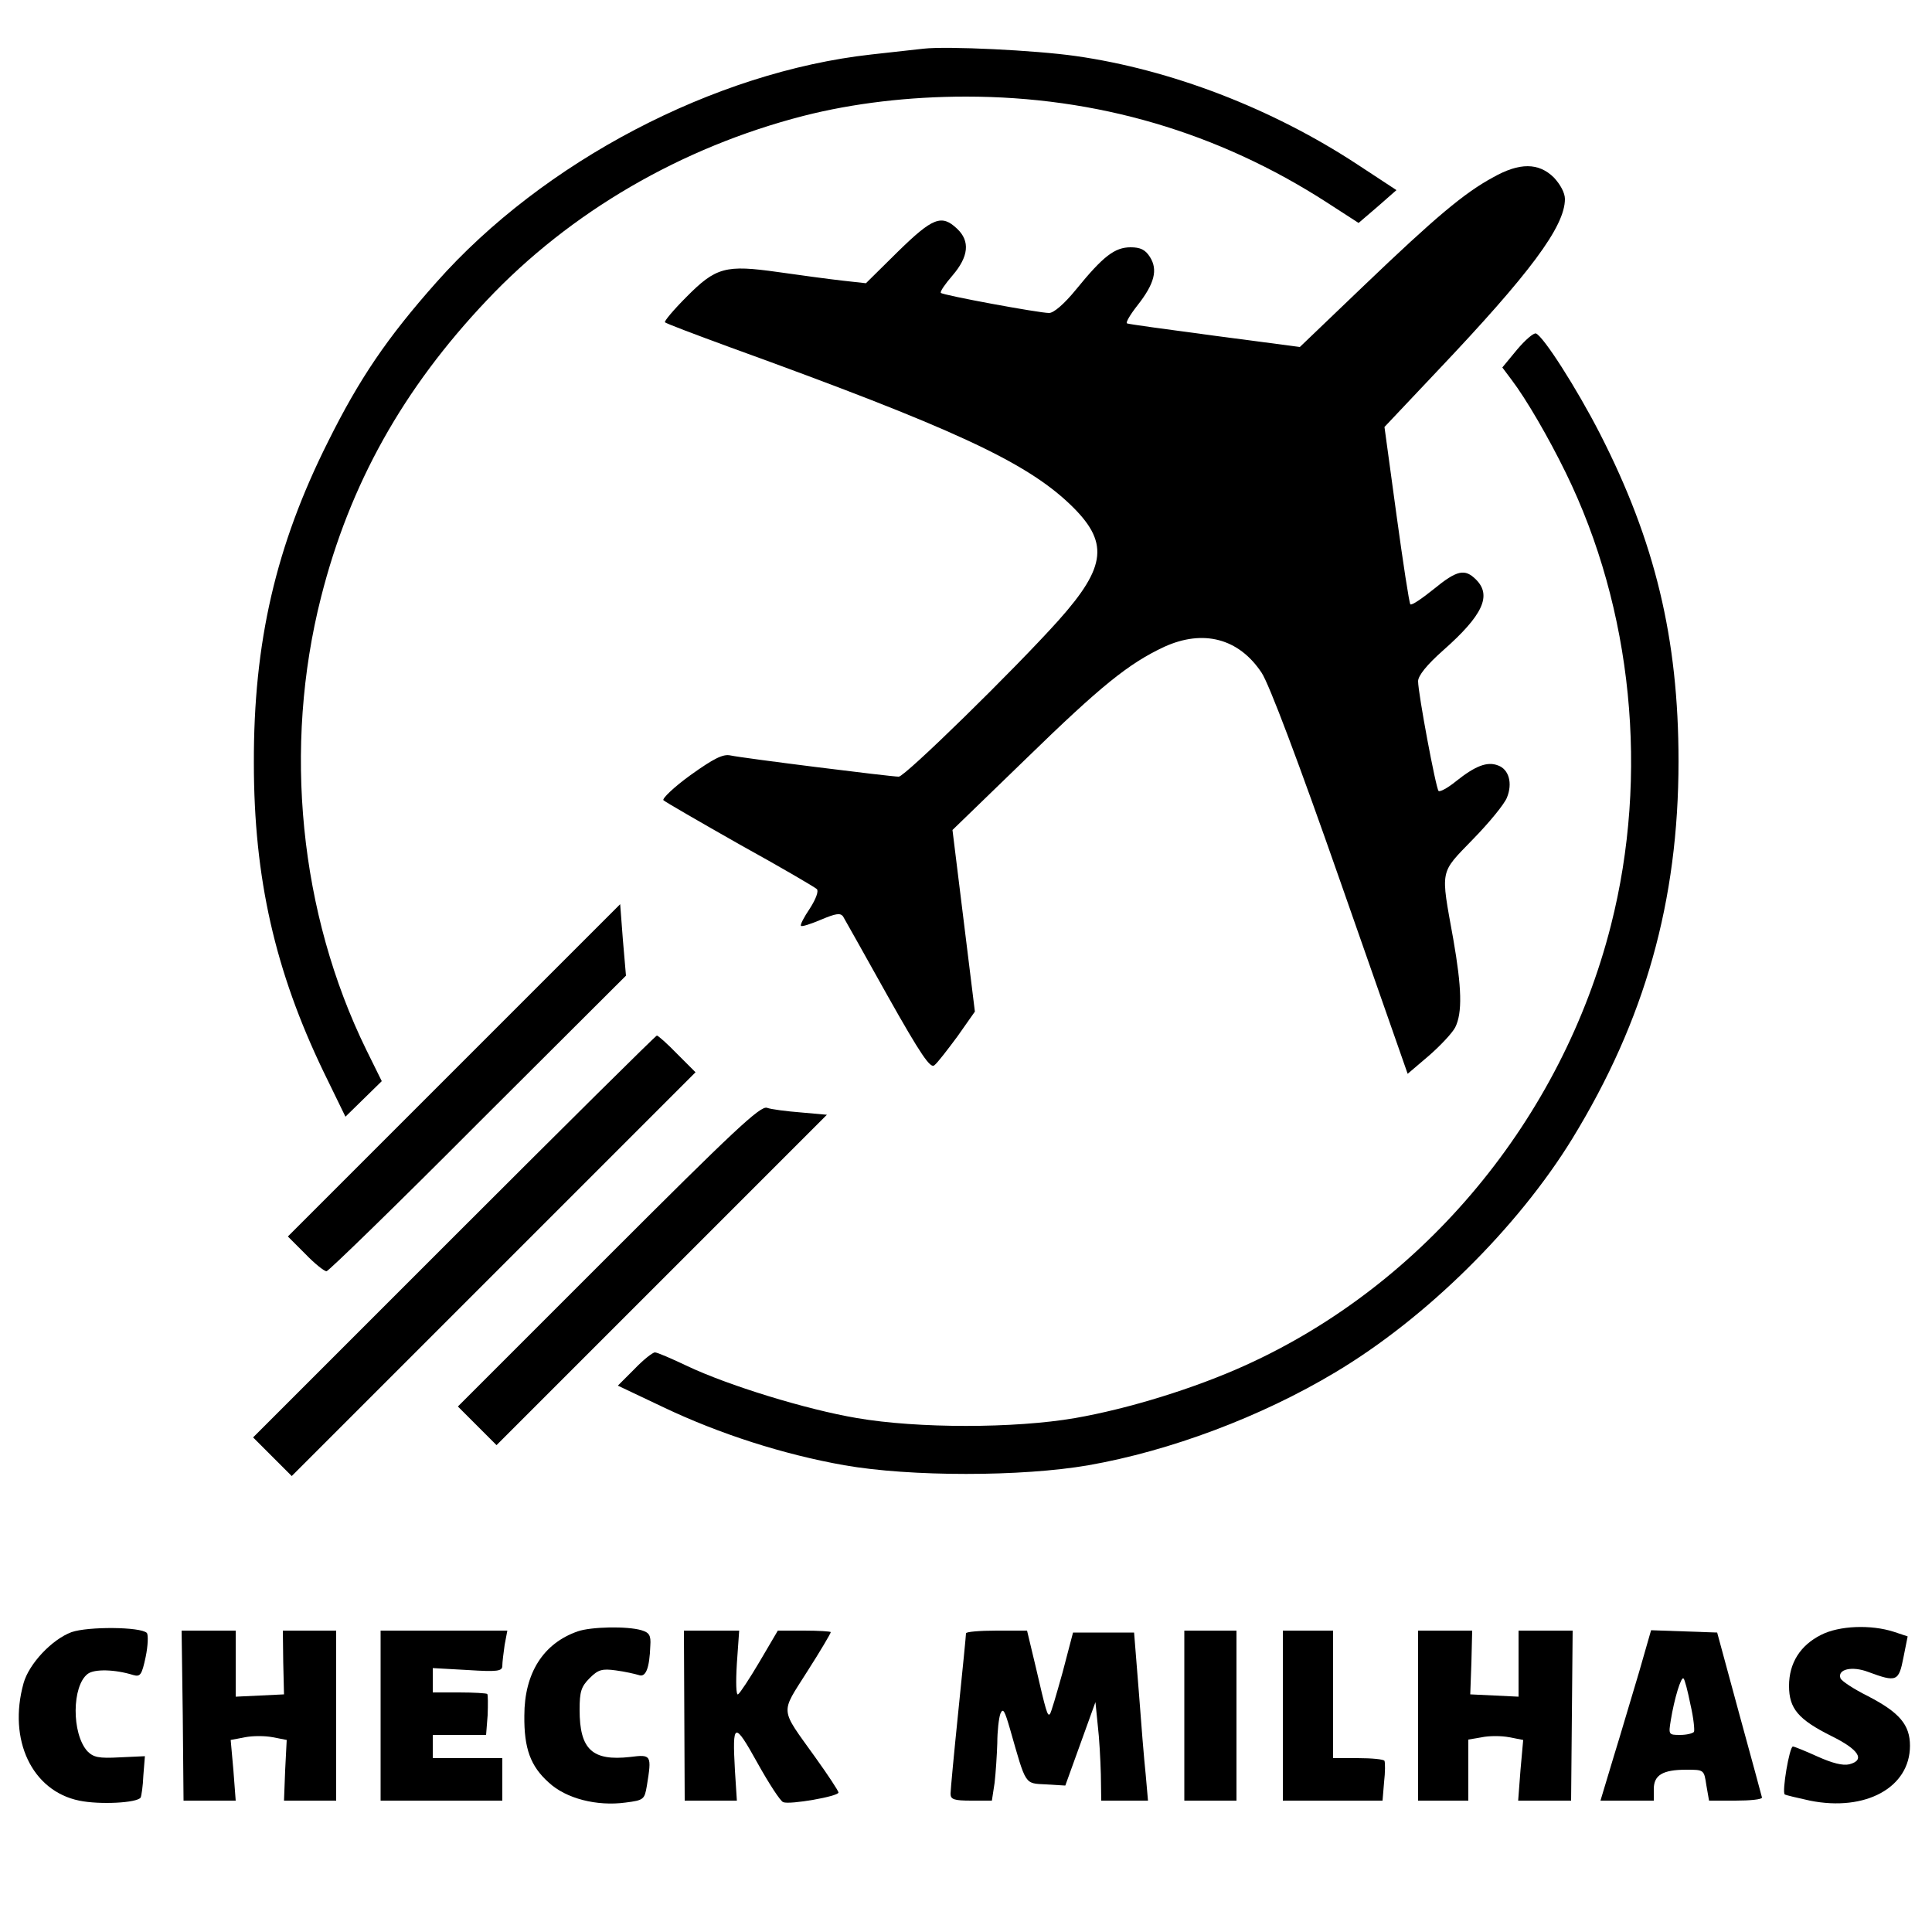
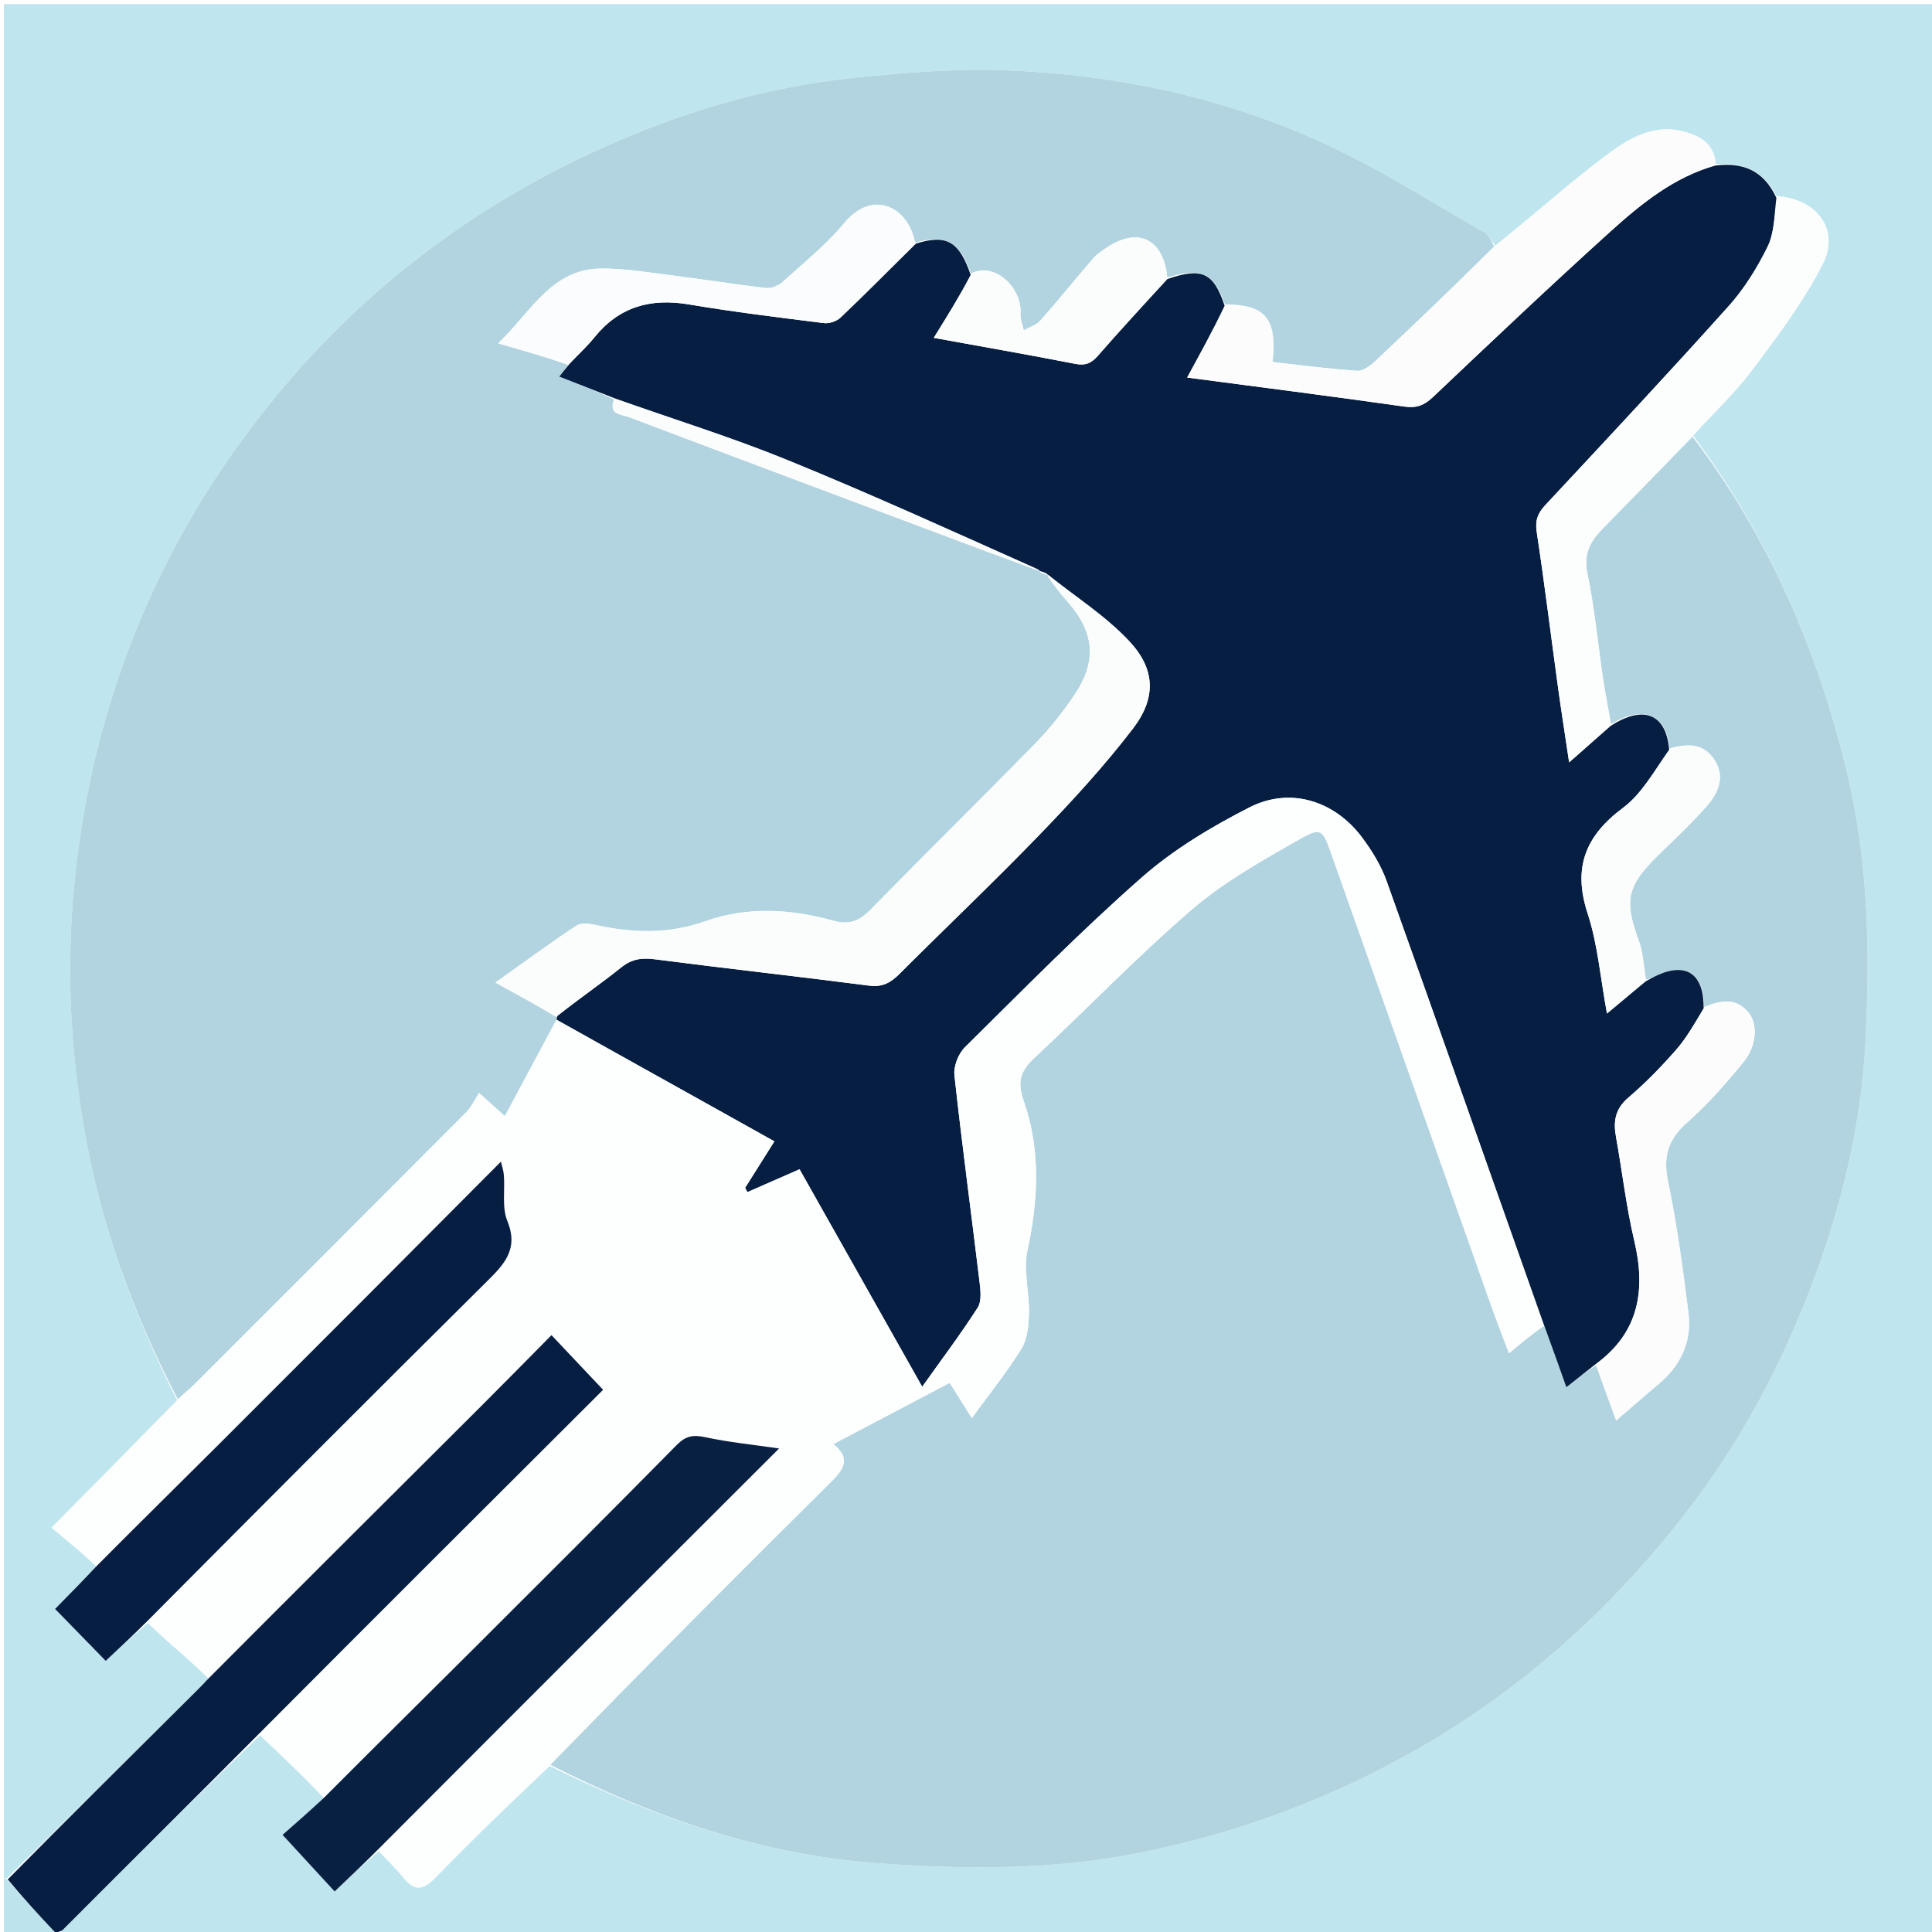
- <svg xmlns="http://www.w3.org/2000/svg" version="1.0" width="500pt" height="500pt" viewBox="0 0 500 500" preserveAspectRatio="xMidYMid meet">
-   <g transform="translate(0,500) scale(0.1,-0.1)" fill="#000000" stroke="none">
-     <path d="M2390 4874 c-19 -2 -80 -9 -135 -15 -406 -45 -849 -277 -1126 -590 -127 -143 -199 -249 -280 -412 -135 -269 -193 -519 -192 -832 0 -298 55 -538 180 -798 l57 -117 47 46 47 46 -40 81 c-173 353 -216 783 -117 1172 74 292 212 539 429 768 216 229 504 396 819 477 129 33 274 50 421 50 338 0 652 -92 934 -274 l82 -53 49 42 49 43 -102 67 c-221 145 -482 245 -728 280 -105 15 -333 26 -394 19z" />
-     <path d="M3864 4541 c-74 -40 -148 -102 -335 -281 l-165 -158 -220 29 c-120 16 -223 30 -227 32 -5 1 8 23 27 47 44 56 53 92 32 125 -12 19 -25 25 -50 25 -41 0 -71 -23 -141 -109 -31 -38 -58 -61 -70 -61 -26 0 -275 46 -280 52 -3 3 11 23 30 45 42 49 46 89 12 121 -40 38 -63 29 -153 -59 l-83 -82 -63 7 c-35 4 -109 14 -165 22 -135 19 -160 13 -237 -65 -33 -33 -58 -63 -55 -65 2 -3 79 -32 169 -65 574 -208 762 -295 878 -405 103 -98 97 -161 -29 -302 -113 -126 -397 -404 -413 -404 -21 0 -404 48 -436 55 -19 4 -43 -8 -103 -51 -43 -31 -74 -61 -70 -65 4 -4 94 -56 198 -115 105 -58 194 -110 199 -115 5 -5 -2 -25 -18 -50 -15 -22 -26 -43 -23 -45 2 -3 26 5 52 16 38 16 50 18 57 8 4 -7 56 -99 115 -205 86 -153 111 -189 121 -180 8 6 34 40 60 75 l45 64 -29 235 -29 235 190 184 c194 189 266 247 358 290 101 46 193 22 252 -67 19 -28 96 -232 204 -541 l174 -497 54 46 c30 26 61 59 69 74 19 38 17 103 -5 229 -33 183 -36 168 51 258 43 44 82 92 88 108 15 37 5 73 -23 83 -28 11 -59 -1 -109 -41 -21 -17 -41 -28 -45 -25 -7 7 -53 253 -53 284 0 14 22 42 65 80 103 91 126 142 85 183 -29 29 -49 25 -110 -25 -30 -24 -56 -42 -60 -39 -3 3 -19 108 -36 232 l-31 227 136 144 c241 254 331 375 331 446 0 16 -12 38 -29 56 -39 38 -88 39 -157 0z" />
-     <path d="M3926 4095 l-38 -46 24 -32 c38 -50 96 -150 140 -240 173 -353 216 -783 117 -1172 -127 -500 -482 -928 -945 -1138 -132 -60 -304 -113 -442 -137 -157 -27 -407 -27 -564 0 -131 22 -335 85 -440 135 -40 19 -77 35 -83 35 -6 0 -30 -19 -53 -43 l-43 -43 118 -56 c145 -69 310 -122 468 -150 171 -30 459 -30 632 0 211 37 446 125 638 240 235 140 472 374 614 605 188 307 275 615 275 977 0 318 -61 569 -203 847 -61 119 -147 253 -166 260 -6 2 -28 -17 -49 -42z" />
-     <path d="M1175 2230 l-430 -430 45 -45 c24 -25 49 -45 55 -45 5 0 182 172 392 383 l383 382 -8 93 -7 92 -430 -430z" />
-     <path d="M1175 1800 l-520 -520 50 -50 50 -50 522 522 523 523 -47 47 c-26 27 -50 48 -53 48 -3 0 -239 -234 -525 -520z" />
-     <path d="M1575 1750 l-390 -390 50 -50 50 -50 427 427 428 428 -67 6 c-38 3 -77 8 -88 12 -17 6 -87 -60 -410 -383z" />
-     <path d="M185 776 c-51 -19 -110 -82 -124 -132 -41 -147 22 -279 144 -304 53 -11 150 -6 159 8 2 4 6 30 7 57 l4 50 -65 -3 c-55 -3 -68 0 -84 16 -41 46 -40 169 1 200 17 13 70 12 118 -3 18 -5 22 0 32 47 6 29 7 57 3 62 -16 16 -152 17 -195 2z" />
-     <path d="M1495 778 c-89 -31 -138 -108 -138 -218 -1 -85 16 -131 63 -173 45 -42 125 -62 199 -52 47 6 49 8 55 43 13 80 12 82 -43 75 -98 -11 -131 19 -131 122 0 47 4 60 26 82 22 22 32 25 68 20 23 -3 49 -9 59 -12 18 -7 28 17 30 76 2 27 -3 34 -23 40 -37 11 -131 9 -165 -3z" />
-     <path d="M4713 769 c-54 -27 -83 -73 -83 -132 0 -59 24 -87 110 -130 71 -35 88 -62 46 -73 -17 -4 -44 3 -82 20 -31 14 -60 26 -64 26 -9 0 -29 -119 -21 -124 3 -2 33 -9 65 -16 144 -29 259 34 259 142 0 54 -27 86 -108 128 -38 19 -70 40 -72 47 -8 23 30 32 72 16 73 -27 79 -25 91 37 l11 55 -36 12 c-59 19 -141 16 -188 -8z" />
-     <path d="M473 560 l2 -220 68 0 67 0 -6 79 -7 78 37 7 c20 4 52 4 72 0 l36 -7 -4 -78 -3 -79 67 0 68 0 0 220 0 220 -69 0 -69 0 1 -82 2 -83 -62 -3 -63 -3 0 86 0 85 -70 0 -70 0 3 -220z" />
-     <path d="M985 560 l0 -220 158 0 157 0 0 55 0 55 -90 0 -90 0 0 30 0 30 69 0 69 0 4 51 c1 28 1 53 -1 55 -2 2 -35 4 -73 4 l-68 0 0 31 0 32 90 -5 c78 -5 90 -3 90 11 0 9 3 33 6 54 l7 37 -164 0 -164 0 0 -220z" />
-     <path d="M1771 560 l1 -220 67 0 68 0 -5 78 c-7 126 -2 128 58 20 30 -54 60 -100 67 -102 17 -7 143 15 143 25 0 4 -27 45 -60 91 -93 130 -91 111 -21 222 34 53 61 99 61 102 0 2 -31 4 -69 4 l-68 0 -47 -80 c-26 -44 -51 -82 -56 -85 -5 -3 -6 31 -3 80 l6 85 -72 0 -71 0 1 -220z" />
-     <path d="M2500 773 c0 -5 -9 -96 -20 -203 -11 -107 -20 -203 -20 -212 0 -15 9 -18 54 -18 l53 0 7 46 c3 26 6 72 7 103 0 31 4 65 8 76 7 16 11 8 25 -40 42 -147 37 -140 93 -143 l50 -3 39 108 39 108 6 -60 c4 -33 7 -90 8 -127 l1 -68 61 0 60 0 -6 68 c-4 37 -12 135 -18 217 l-12 150 -79 0 -79 0 -27 -103 c-16 -57 -30 -106 -33 -108 -6 -7 -10 7 -37 124 l-22 92 -79 0 c-43 0 -79 -3 -79 -7z" />
-     <path d="M3065 560 l0 -220 68 0 67 0 0 220 0 220 -67 0 -68 0 0 -220z" />
-     <path d="M3320 560 l0 -220 129 0 129 0 4 48 c3 26 3 50 1 55 -2 4 -33 7 -69 7 l-64 0 0 165 0 165 -65 0 -65 0 0 -220z" />
-     <path d="M3670 560 l0 -220 65 0 65 0 0 79 0 79 35 6 c19 4 51 4 71 0 l36 -7 -7 -78 -6 -79 68 0 69 0 2 220 2 220 -70 0 -70 0 0 -85 0 -86 -62 3 -63 3 3 83 2 82 -70 0 -70 0 0 -220z" />
-     <path d="M4242 673 c-18 -59 -47 -159 -66 -220 l-34 -113 69 0 69 0 0 30 c0 36 23 50 84 50 46 0 46 0 52 -40 l7 -40 68 0 c38 0 69 3 69 8 -1 4 -27 101 -59 217 l-57 210 -86 3 -85 3 -31 -108z m133 -85 c8 -34 11 -66 9 -70 -3 -4 -19 -8 -36 -8 -30 0 -30 1 -24 38 9 56 27 115 33 108 3 -2 11 -33 18 -68z" />
-   </g>
+ <svg xmlns="http://www.w3.org/2000/svg" version="1.1" id="Layer_1" x="0px" y="0px" width="100%" viewBox="0 0 500 500" enable-background="new 0 0 500 500" xml:space="preserve">
+   <path fill="#BFE5EF" opacity="1" stroke="none" d=" M1,486   C1,324.368 1,162.736 1,1.052   C167.596,1.052 334.192,1.052 500.894,1.052   C500.894,167.56 500.894,334.12 500.894,501   C339.642,501 178.284,501 16.457,500.726   C15.982,500.27 15.976,500.087 16.096,499.598   C33.137,482.514 50.053,465.738 67.276,449.1   C73.035,454.488 78.488,459.736 83.813,465.291   C79.899,468.917 76.112,472.236 73.121,474.857   C78.326,480.513 82.435,484.978 86.605,489.509   C90.455,485.843 94.158,482.317 98.034,479.093   C100.268,481.541 102.495,483.554 104.349,485.865   C107.203,489.423 109.414,489.306 112.659,485.964   C122.218,476.121 132.133,466.625 142.273,457.039   C169.345,470.393 197.177,480.017 227.157,482.199   C249.905,483.855 272.626,483.999 295.151,479.459   C320.472,474.355 344.34,465.51 366.803,452.672   C394.052,437.1 416.824,416.518 436.027,391.878   C450.455,373.365 461.321,352.829 469.493,330.87   C476.778,311.296 481.646,290.994 482.736,270.237   C483.963,246.867 483.606,223.433 478.086,200.323   C470.488,168.509 457.873,139.143 438.181,112.72   C443.39,106.932 448.945,101.811 453.396,95.864   C460.015,87.019 466.784,78.063 471.748,68.271   C476.272,59.347 470.057,51.317 459.738,50.751   C456.352,43.895 450.852,42.018 444.023,42.45   C443.616,37.001 439.77,35.143 435.763,34.059   C427.692,31.877 421.093,36.107 415.236,40.535   C405.49,47.903 396.366,56.092 386.934,63.595   C385.922,62.167 385.157,60.729 383.961,60.046   C370.856,52.554 358.064,44.373 344.448,37.945   C317.858,25.391 289.434,19.302 260.143,18.195   C247.264,17.708 234.252,18.783 221.398,20.095   C197.222,22.561 174.202,29.622 152.261,39.94   C119.715,55.244 92.037,76.829 69.476,104.957   C53.512,124.859 41.016,146.7 32.319,170.64   C24.805,191.328 20.342,212.627 18.731,234.709   C17.34,253.761 18.47,272.495 21.611,291.185   C25.808,316.155 34.313,339.695 45.855,362.397   C35.131,373.357 24.562,384.032 13.346,395.359   C17.557,398.858 21.297,401.965 24.917,405.381   C21.227,409.312 17.658,412.934 14.25,416.393   C18.734,420.991 23.033,425.399 27.356,429.832   C30.931,426.485 34.422,423.215 38.225,420.083   C39.957,421.561 41.342,422.942 42.804,424.236   C46.539,427.541 50.308,430.808 53.943,434.4   C51.924,436.575 50.017,438.432 48.128,440.308   C32.782,455.547 17.438,470.79 1.82,486.022   C1.365,486.008 1.182,486.004 1,486  z" />
+   <path fill="#BDE3ED" opacity="1" stroke="none" d=" M15.97,499.905   C15.976,500.087 15.982,500.27 15.994,500.726   C11.075,501 6.151,501 1,501   C1,496.317 1,491.631 1,486.473   C1.182,486.004 1.365,486.008 1.733,486.383   C5.981,491.171 10.024,495.607 14.151,499.963   C14.429,500.255 15.349,499.938 15.97,499.905  z" />
+   <path fill="#B1D4E0" opacity="1" stroke="none" d=" M46.009,362.112   C34.313,339.695 25.808,316.155 21.611,291.185   C18.47,272.495 17.34,253.761 18.731,234.709   C20.342,212.627 24.805,191.328 32.319,170.64   C41.016,146.7 53.512,124.859 69.476,104.957   C92.037,76.829 119.715,55.244 152.261,39.94   C174.202,29.622 197.222,22.561 221.398,20.095   C234.252,18.783 247.264,17.708 260.143,18.195   C289.434,19.302 317.858,25.391 344.448,37.945   C358.064,44.373 370.856,52.554 383.961,60.046   C385.157,60.729 385.922,62.167 386.665,63.793   C376.383,73.965 366.357,83.635 356.22,93.187   C354.862,94.467 352.885,96.054 351.291,95.955   C343.949,95.499 336.641,94.496 329.346,93.691   C330.494,82.284 327.451,78.824 317.025,78.765   C314.065,70.453 310.987,69.157 302.085,71.807   C301.161,61.946 294.649,58.731 286.73,63.874   C285.344,64.775 283.9,65.725 282.834,66.957   C278.264,72.237 273.905,77.701 269.279,82.93   C268.224,84.123 266.412,84.647 264.949,85.48   C264.645,84.04 263.989,82.574 264.097,81.166   C264.579,74.899 257.896,67.577 251.273,70.741   C248.172,62.327 244.89,60.612 236.799,62.794   C235.174,53.732 225.967,48.682 218.454,57.761   C213.833,63.345 208.046,67.982 202.633,72.879   C201.556,73.854 199.728,74.698 198.366,74.544   C190.15,73.609 181.98,72.282 173.773,71.256   C167.716,70.498 161.622,69.444 155.553,69.497   C142.816,69.608 137.657,80.422 128.929,88.869   C135.819,90.854 141.477,92.485 147.003,94.437   C146.215,95.591 145.558,96.424 144.742,97.459   C149.765,99.431 154.399,101.249 158.9,103.373   C157.435,107.449 160.839,107.218 162.626,107.894   C192.119,119.048 221.65,130.102 251.176,141.166   C257.18,143.416 263.202,145.617 269.142,147.868   C269.069,147.895 269.035,147.743 269.176,148.051   C269.94,148.534 270.564,148.709 271.135,148.836   C271.082,148.789 271.186,148.692 271.121,149.053   C272.728,151.438 274.342,153.512 276.082,155.475   C283.261,163.57 284.035,170.999 278.03,179.896   C275.072,184.279 271.738,188.5 268.044,192.277   C253.856,206.784 239.389,221.019 225.186,235.511   C222.303,238.453 219.701,239.409 215.544,238.246   C204.635,235.193 193.271,234.602 182.647,238.373   C172.883,241.838 163.623,241.47 153.964,239.344   C152.416,239.004 150.296,238.788 149.137,239.56   C142.298,244.117 135.664,248.984 128.206,254.283   C134.122,257.551 139.034,260.265 143.996,263.199   C144.046,263.42 144.035,263.874 143.871,264.177   C139.373,272.574 135.04,280.666 130.65,288.865   C129.221,287.577 127.191,285.748 123.989,282.862   C122.723,284.787 121.937,286.556 120.661,287.837   C97.294,311.304 73.871,334.717 50.444,358.123   C49.039,359.527 47.49,360.786 46.009,362.112  z" />
+   <path fill="#B1D4E0" opacity="1" stroke="none" d=" M438.034,113.017   C457.873,139.143 470.488,168.509 478.086,200.323   C483.606,223.433 483.963,246.867 482.736,270.237   C481.646,290.994 476.778,311.296 469.493,330.87   C461.321,352.829 450.455,373.365 436.027,391.878   C416.824,416.518 394.052,437.1 366.803,452.672   C344.34,465.51 320.472,474.355 295.151,479.459   C272.626,483.999 249.905,483.855 227.157,482.199   C197.177,480.017 169.345,470.393 142.432,456.741   C166.469,432.089 190.634,407.705 215.037,383.561   C218.681,379.956 220.087,377.265 215.609,373.667   C215.454,373.542 215.59,373.056 215.59,373.772   C225.879,368.355 235.758,363.155 245.784,357.877   C247.32,360.324 249.144,363.232 251.509,367.001   C256.171,360.589 260.663,355.055 264.354,349.03   C265.907,346.495 266.225,342.934 266.297,339.821   C266.423,334.405 264.794,328.73 265.905,323.597   C268.751,310.438 269.345,297.454 264.877,284.744   C263.12,279.746 264.255,276.993 267.822,273.674   C281.473,260.971 294.401,247.449 308.534,235.322   C316.881,228.16 326.758,222.648 336.382,217.158   C341.907,214.007 342.317,214.688 344.543,220.978   C358.313,259.898 372.068,298.824 385.849,337.74   C387.271,341.756 388.834,345.721 390.527,350.231   C393.819,347.499 396.587,345.202 399.594,343.165   C401.641,348.51 403.449,353.597 405.374,359.014   C408.114,356.85 410.552,354.925 413.078,353.362   C414.789,358.146 416.412,362.568 418.263,367.613   C422.441,364.028 425.786,361.094 429.198,358.241   C434.989,353.399 437.912,347.189 436.971,339.736   C435.539,328.389 434.025,317.018 431.695,305.834   C430.342,299.337 431.668,294.892 436.628,290.505   C441.953,285.796 446.722,280.37 451.224,274.843   C454.793,270.462 454.92,264.789 452.396,261.899   C448.93,257.933 445.039,259.007 441.058,260.591   C440.976,252.023 436.44,249.047 429.045,252.333   C427.991,252.801 426.992,253.393 425.953,253.493   C425.367,249.858 425.248,246.491 424.141,243.49   C420.31,233.113 421.017,229.353 428.912,221.574   C433.276,217.273 437.799,213.101 441.828,208.502   C444.92,204.972 446.602,200.641 443.403,196.217   C440.457,192.142 436.35,192.52 432.1,193.668   C431.156,184.595 425.294,182.471 416.905,187.369   C416.217,183.257 415.449,179.586 414.9,175.882   C413.537,166.694 412.69,157.404 410.804,148.328   C409.76,143.302 411.598,140.091 414.682,136.922   C422.452,128.94 430.248,120.984 438.034,113.017  z" />
+   <path fill="#061E41" opacity="1" stroke="none" d=" M425.967,253.928   C426.992,253.393 427.991,252.801 429.045,252.333   C436.44,249.047 440.976,252.023 440.908,260.909   C438.462,265.029 436.43,268.674 433.739,271.74   C429.908,276.102 425.825,280.312 421.41,284.071   C417.989,286.983 417.492,290.199 418.217,294.21   C419.84,303.191 420.862,312.307 422.964,321.17   C425.999,333.965 424.117,344.83 412.99,353   C410.552,354.925 408.114,356.85 405.374,359.014   C403.449,353.597 401.641,348.51 399.534,342.781   C385.805,304.087 372.436,266.014 358.851,228.018   C357.422,224.022 355.088,220.205 352.535,216.782   C345.393,207.209 333.908,203.575 323.351,208.961   C313.519,213.977 303.745,219.823 295.499,227.072   C279.625,241.027 264.774,256.155 249.723,271.023   C248.026,272.699 246.752,275.943 247.006,278.273   C248.952,296.137 251.367,313.949 253.51,331.793   C253.774,333.987 254.08,336.775 253.021,338.425   C248.642,345.252 243.745,351.748 238.665,358.89   C227.861,339.733 217.447,321.27 206.921,302.607   C202.196,304.679 197.815,306.601 193.433,308.523   C193.232,308.154 193.03,307.785 192.829,307.416   C195.287,303.514 197.745,299.611 200.408,295.384   C181.428,284.775 162.731,274.324 144.035,263.874   C144.035,263.874 144.046,263.42 144.236,262.962   C149.91,258.462 155.516,254.572 160.832,250.319   C163.562,248.134 166.185,247.835 169.544,248.27   C187.997,250.662 206.496,252.696 224.95,255.082   C228.367,255.524 230.498,254.324 232.746,252.077   C244.862,239.965 257.303,228.172 269.199,215.85   C277.611,207.137 285.853,198.157 293.206,188.557   C299.281,180.625 299.036,173.148 292.198,165.882   C286.049,159.348 278.255,154.361 271.186,148.692   C271.186,148.692 271.082,148.789 270.984,148.548   C270.27,148.119 269.652,147.931 269.035,147.743   C269.035,147.743 269.069,147.895 268.975,147.564   C247.273,137.828 225.819,128.047 204.005,119.15   C189.278,113.143 174.042,108.385 159.034,103.068   C154.399,101.249 149.765,99.431 144.742,97.459   C145.558,96.424 146.215,95.591 147.298,94.279   C149.778,91.635 151.987,89.595 153.857,87.282   C160.263,79.362 168.394,77.118 178.265,78.78   C189.865,80.733 201.558,82.159 213.234,83.619   C214.609,83.791 216.522,83.145 217.531,82.187   C224.14,75.91 230.57,69.444 237.058,63.039   C244.89,60.612 248.172,62.327 251.213,71.126   C248.158,76.943 245.013,82.024 241.662,87.437   C253.629,89.612 265.962,91.765 278.249,94.158   C280.885,94.672 282.406,94.06 284.151,92.052   C290.003,85.32 296.115,78.813 302.127,72.221   C310.987,69.157 314.065,70.453 316.934,79.131   C313.759,85.761 310.521,91.689 307.235,97.707   C325.905,100.171 344.686,102.551 363.426,105.22   C366.599,105.671 368.569,104.915 370.832,102.772   C386.047,88.361 401.259,73.937 416.806,59.886   C424.806,52.655 433.289,45.855 444.021,42.821   C450.852,42.018 456.352,43.895 459.723,51.192   C459.178,55.895 459.196,60.308 457.451,63.852   C454.759,69.321 451.429,74.707 447.37,79.232   C431.804,96.586 415.878,113.619 399.972,130.666   C397.974,132.807 397.245,134.663 397.704,137.683   C399.727,151.01 401.362,164.396 403.195,177.752   C404.056,184.028 405.048,190.286 406.09,197.289   C410.192,193.694 413.558,190.745 416.924,187.796   C425.294,182.471 431.156,184.595 431.984,194.005   C428.036,199.576 424.903,205.441 420.079,209.034   C410.281,216.331 406.994,224.515 410.882,236.42   C413.513,244.479 414.197,253.173 415.883,262.292   C419.647,259.171 422.807,256.549 425.967,253.928  z" />
+   <path fill="#FDFEFE" opacity="1" stroke="none" d=" M143.871,264.177   C162.731,274.324 181.428,284.775 200.408,295.384   C197.745,299.611 195.287,303.514 192.829,307.416   C193.03,307.785 193.232,308.154 193.433,308.523   C197.815,306.601 202.196,304.679 206.921,302.607   C217.447,321.27 227.861,339.733 238.665,358.89   C243.745,351.748 248.642,345.252 253.021,338.425   C254.08,336.775 253.774,333.987 253.51,331.793   C251.367,313.949 248.952,296.137 247.006,278.273   C246.752,275.943 248.026,272.699 249.723,271.023   C264.774,256.155 279.625,241.027 295.499,227.072   C303.745,219.823 313.519,213.977 323.351,208.961   C333.908,203.575 345.393,207.209 352.535,216.782   C355.088,220.205 357.422,224.022 358.851,228.018   C372.436,266.014 385.805,304.087 399.295,342.522   C396.587,345.202 393.819,347.499 390.527,350.231   C388.834,345.721 387.271,341.756 385.849,337.74   C372.068,298.824 358.313,259.898 344.543,220.978   C342.317,214.688 341.907,214.007 336.382,217.158   C326.758,222.648 316.881,228.16 308.534,235.322   C294.401,247.449 281.473,260.971 267.822,273.674   C264.255,276.993 263.12,279.746 264.877,284.744   C269.345,297.454 268.751,310.438 265.905,323.597   C264.794,328.73 266.423,334.405 266.297,339.821   C266.225,342.934 265.907,346.495 264.354,349.03   C260.663,355.055 256.171,360.589 251.509,367.001   C249.144,363.232 247.32,360.324 245.784,357.877   C235.758,363.155 225.879,368.355 215.59,373.772   C215.59,373.056 215.454,373.542 215.609,373.667   C220.087,377.265 218.681,379.956 215.037,383.561   C190.634,407.705 166.469,432.089 142.068,456.694   C132.133,466.625 122.218,476.121 112.659,485.964   C109.414,489.306 107.203,489.423 104.349,485.865   C102.495,483.554 100.268,481.541 98.169,478.789   C132.605,443.768 167.08,409.353 201.629,374.863   C194.816,373.868 188.579,373.254 182.492,371.943   C179.39,371.275 177.459,371.603 175.152,373.943   C157.848,391.503 140.397,408.918 122.941,426.327   C109.98,439.253 96.944,452.102 83.941,464.985   C78.488,459.736 73.035,454.488 67.384,448.784   C96.846,418.749 126.507,389.17 156.081,359.678   C151.458,354.783 147.273,350.352 142.726,345.537   C136.617,351.705 130.581,357.866 124.474,363.955   C101.016,387.346 77.536,410.714 54.063,434.09   C50.308,430.808 46.539,427.541 42.804,424.236   C41.342,422.942 39.957,421.561 38.343,419.769   C67.312,390.171 96.414,360.962 125.701,331.94   C130.337,327.346 134.34,323.437 131.298,315.984   C129.874,312.495 130.7,308.103 130.401,304.129   C130.307,302.89 129.866,301.678 129.65,300.423   C129.717,300.392 129.679,300.611 129.679,300.611   C129.679,300.611 129.671,300.379 129.535,300.699   C105.14,325.288 80.898,349.574 56.613,373.819   C46.133,384.282 35.565,394.657 25.037,405.073   C21.297,401.965 17.557,398.858 13.346,395.359   C24.562,384.032 35.131,373.357 45.855,362.397   C47.49,360.786 49.039,359.527 50.444,358.123   C73.871,334.717 97.294,311.304 120.661,287.837   C121.937,286.556 122.723,284.787 123.989,282.862   C127.191,285.748 129.221,287.577 130.65,288.865   C135.04,280.666 139.373,272.574 143.871,264.177  z" />
+   <path fill="#061E41" opacity="1" stroke="none" d=" M53.943,434.4   C77.536,410.714 101.016,387.346 124.474,363.955   C130.581,357.866 136.617,351.705 142.726,345.537   C147.273,350.352 151.458,354.783 156.081,359.678   C126.507,389.17 96.846,418.749 67.077,448.645   C50.053,465.738 33.137,482.514 16.096,499.598   C15.349,499.938 14.429,500.255 14.151,499.963   C10.024,495.607 5.981,491.171 2.006,486.393   C17.438,470.79 32.782,455.547 48.128,440.308   C50.017,438.432 51.924,436.575 53.943,434.4  z" />
+   <path fill="#061E41" opacity="1" stroke="none" d=" M129.584,300.454   C129.866,301.678 130.307,302.89 130.401,304.129   C130.7,308.103 129.874,312.495 131.298,315.984   C134.34,323.437 130.337,327.346 125.701,331.94   C96.414,360.962 67.312,390.171 38.031,419.632   C34.422,423.215 30.931,426.485 27.356,429.832   C23.033,425.399 18.734,420.991 14.25,416.393   C17.658,412.934 21.227,409.312 24.917,405.381   C35.565,394.657 46.133,384.282 56.613,373.819   C80.898,349.574 105.14,325.288 129.534,300.741   C129.668,300.463 129.584,300.454 129.584,300.454  z" />
+   <path fill="#082042" opacity="1" stroke="none" d=" M83.813,465.291   C96.944,452.102 109.98,439.253 122.941,426.327   C140.397,408.918 157.848,391.503 175.152,373.943   C177.459,371.603 179.39,371.275 182.492,371.943   C188.579,373.254 194.816,373.868 201.629,374.863   C167.08,409.353 132.605,443.768 97.996,478.487   C94.158,482.317 90.455,485.843 86.605,489.509   C82.435,484.978 78.326,480.513 73.121,474.857   C76.112,472.236 79.899,468.917 83.813,465.291  z" />
+   <path fill="#FCFDFD" opacity="1" stroke="none" d=" M416.905,187.369   C413.558,190.745 410.192,193.694 406.09,197.289   C405.048,190.286 404.056,184.028 403.195,177.752   C401.362,164.396 399.727,151.01 397.704,137.683   C397.245,134.663 397.974,132.807 399.972,130.666   C415.878,113.619 431.804,96.586 447.37,79.232   C451.429,74.707 454.759,69.321 457.451,63.852   C459.196,60.308 459.178,55.895 459.965,51.431   C470.057,51.317 476.272,59.347 471.748,68.271   C466.784,78.063 460.015,87.019 453.396,95.864   C448.945,101.811 443.39,106.932 438.181,112.72   C430.248,120.984 422.452,128.94 414.682,136.922   C411.598,140.091 409.76,143.302 410.804,148.328   C412.69,157.404 413.537,166.694 414.9,175.882   C415.449,179.586 416.217,183.257 416.905,187.369  z" />
+   <path fill="#FCFCFD" opacity="1" stroke="none" d=" M444.023,42.45   C433.289,45.855 424.806,52.655 416.806,59.886   C401.259,73.937 386.047,88.361 370.832,102.772   C368.569,104.915 366.599,105.671 363.426,105.22   C344.686,102.551 325.905,100.171 307.235,97.707   C310.521,91.689 313.759,85.761 317.088,79.466   C327.451,78.824 330.494,82.284 329.346,93.691   C336.641,94.496 343.949,95.499 351.291,95.955   C352.885,96.054 354.862,94.467 356.22,93.187   C366.357,83.635 376.383,73.965 386.712,64.133   C396.366,56.092 405.49,47.903 415.236,40.535   C421.093,36.107 427.692,31.877 435.763,34.059   C439.77,35.143 443.616,37.001 444.023,42.45  z" />
+   <path fill="#FBFCFC" opacity="1" stroke="none" d=" M271.121,149.053   C278.255,154.361 286.049,159.348 292.198,165.882   C299.036,173.148 299.281,180.625 293.206,188.557   C285.853,198.157 277.611,207.137 269.199,215.85   C257.303,228.172 244.862,239.965 232.746,252.077   C230.498,254.324 228.367,255.524 224.95,255.082   C206.496,252.696 187.997,250.662 169.544,248.27   C166.185,247.835 163.562,248.134 160.832,250.319   C155.516,254.572 149.91,258.462 144.185,262.741   C139.034,260.265 134.122,257.551 128.206,254.283   C135.664,248.984 142.298,244.117 149.137,239.56   C150.296,238.788 152.416,239.004 153.964,239.344   C163.623,241.47 172.883,241.838 182.647,238.373   C193.271,234.602 204.635,235.193 215.544,238.246   C219.701,239.409 222.303,238.453 225.186,235.511   C239.389,221.019 253.856,206.784 268.044,192.277   C271.738,188.5 275.072,184.279 278.03,179.896   C284.035,170.999 283.261,163.57 276.082,155.475   C274.342,153.512 272.728,151.438 271.121,149.053  z" />
+   <path fill="#FBFCFD" opacity="1" stroke="none" d=" M236.799,62.794   C230.57,69.444 224.14,75.91 217.531,82.187   C216.522,83.145 214.609,83.791 213.234,83.619   C201.558,82.159 189.865,80.733 178.265,78.78   C168.394,77.118 160.263,79.362 153.857,87.282   C151.987,89.595 149.778,91.635 147.429,93.958   C141.477,92.485 135.819,90.854 128.929,88.869   C137.657,80.422 142.816,69.608 155.553,69.497   C161.622,69.444 167.716,70.498 173.773,71.256   C181.98,72.282 190.15,73.609 198.366,74.544   C199.728,74.698 201.556,73.854 202.633,72.879   C208.046,67.982 213.833,63.345 218.454,57.761   C225.967,48.682 235.174,53.732 236.799,62.794  z" />
+   <path fill="#FBFCFC" opacity="1" stroke="none" d=" M302.085,71.807   C296.115,78.813 290.003,85.32 284.151,92.052   C282.406,94.06 280.885,94.672 278.249,94.158   C265.962,91.765 253.629,89.612 241.662,87.437   C245.013,82.024 248.158,76.943 251.363,71.476   C257.896,67.577 264.579,74.899 264.097,81.166   C263.989,82.574 264.645,84.04 264.949,85.48   C266.412,84.647 268.224,84.123 269.279,82.93   C273.905,77.701 278.264,72.237 282.834,66.957   C283.9,65.725 285.344,64.775 286.73,63.874   C294.649,58.731 301.161,61.946 302.085,71.807  z" />
+   <path fill="#FBFCFC" opacity="1" stroke="none" d=" M158.9,103.373   C174.042,108.385 189.278,113.143 204.005,119.15   C225.819,128.047 247.273,137.828 269.048,147.537   C263.202,145.617 257.18,143.416 251.176,141.166   C221.65,130.102 192.119,119.048 162.626,107.894   C160.839,107.218 157.435,107.449 158.9,103.373  z" />
+   <path fill="#FBFCFC" opacity="1" stroke="none" d=" M269.176,148.051   C269.652,147.931 270.27,148.119 271.037,148.596   C270.564,148.709 269.94,148.534 269.176,148.051  z" />
+   <path fill="#FCFCFD" opacity="1" stroke="none" d=" M413.078,353.362   C424.117,344.83 425.999,333.965 422.964,321.17   C420.862,312.307 419.84,303.191 418.217,294.21   C417.492,290.199 417.989,286.983 421.41,284.071   C425.825,280.312 429.908,276.102 433.739,271.74   C436.43,268.674 438.462,265.029 440.938,261.325   C445.039,259.007 448.93,257.933 452.396,261.899   C454.92,264.789 454.793,270.462 451.224,274.843   C446.722,280.37 441.953,285.796 436.628,290.505   C431.668,294.892 430.342,299.337 431.695,305.834   C434.025,317.018 435.539,328.389 436.971,339.736   C437.912,347.189 434.989,353.399 429.198,358.241   C425.786,361.094 422.441,364.028 418.263,367.613   C416.412,362.568 414.789,358.146 413.078,353.362  z" />
+   <path fill="#FBFCFC" opacity="1" stroke="none" d=" M425.953,253.493   C422.807,256.549 419.647,259.171 415.883,262.292   C414.197,253.173 413.513,244.479 410.882,236.42   C406.994,224.515 410.281,216.331 420.079,209.034   C424.903,205.441 428.036,199.576 432.051,194.402   C436.35,192.52 440.457,192.142 443.403,196.217   C446.602,200.641 444.92,204.972 441.828,208.502   C437.799,213.101 433.276,217.273 428.912,221.574   C421.017,229.353 420.31,233.113 424.141,243.49   C425.248,246.491 425.367,249.858 425.953,253.493  z" />
+   <path fill="#061E41" opacity="1" stroke="none" d=" M129.669,300.421   C129.671,300.379 129.679,300.611 129.679,300.611   C129.679,300.611 129.717,300.392 129.65,300.423   C129.584,300.454 129.668,300.463 129.669,300.421  z" />
</svg>
